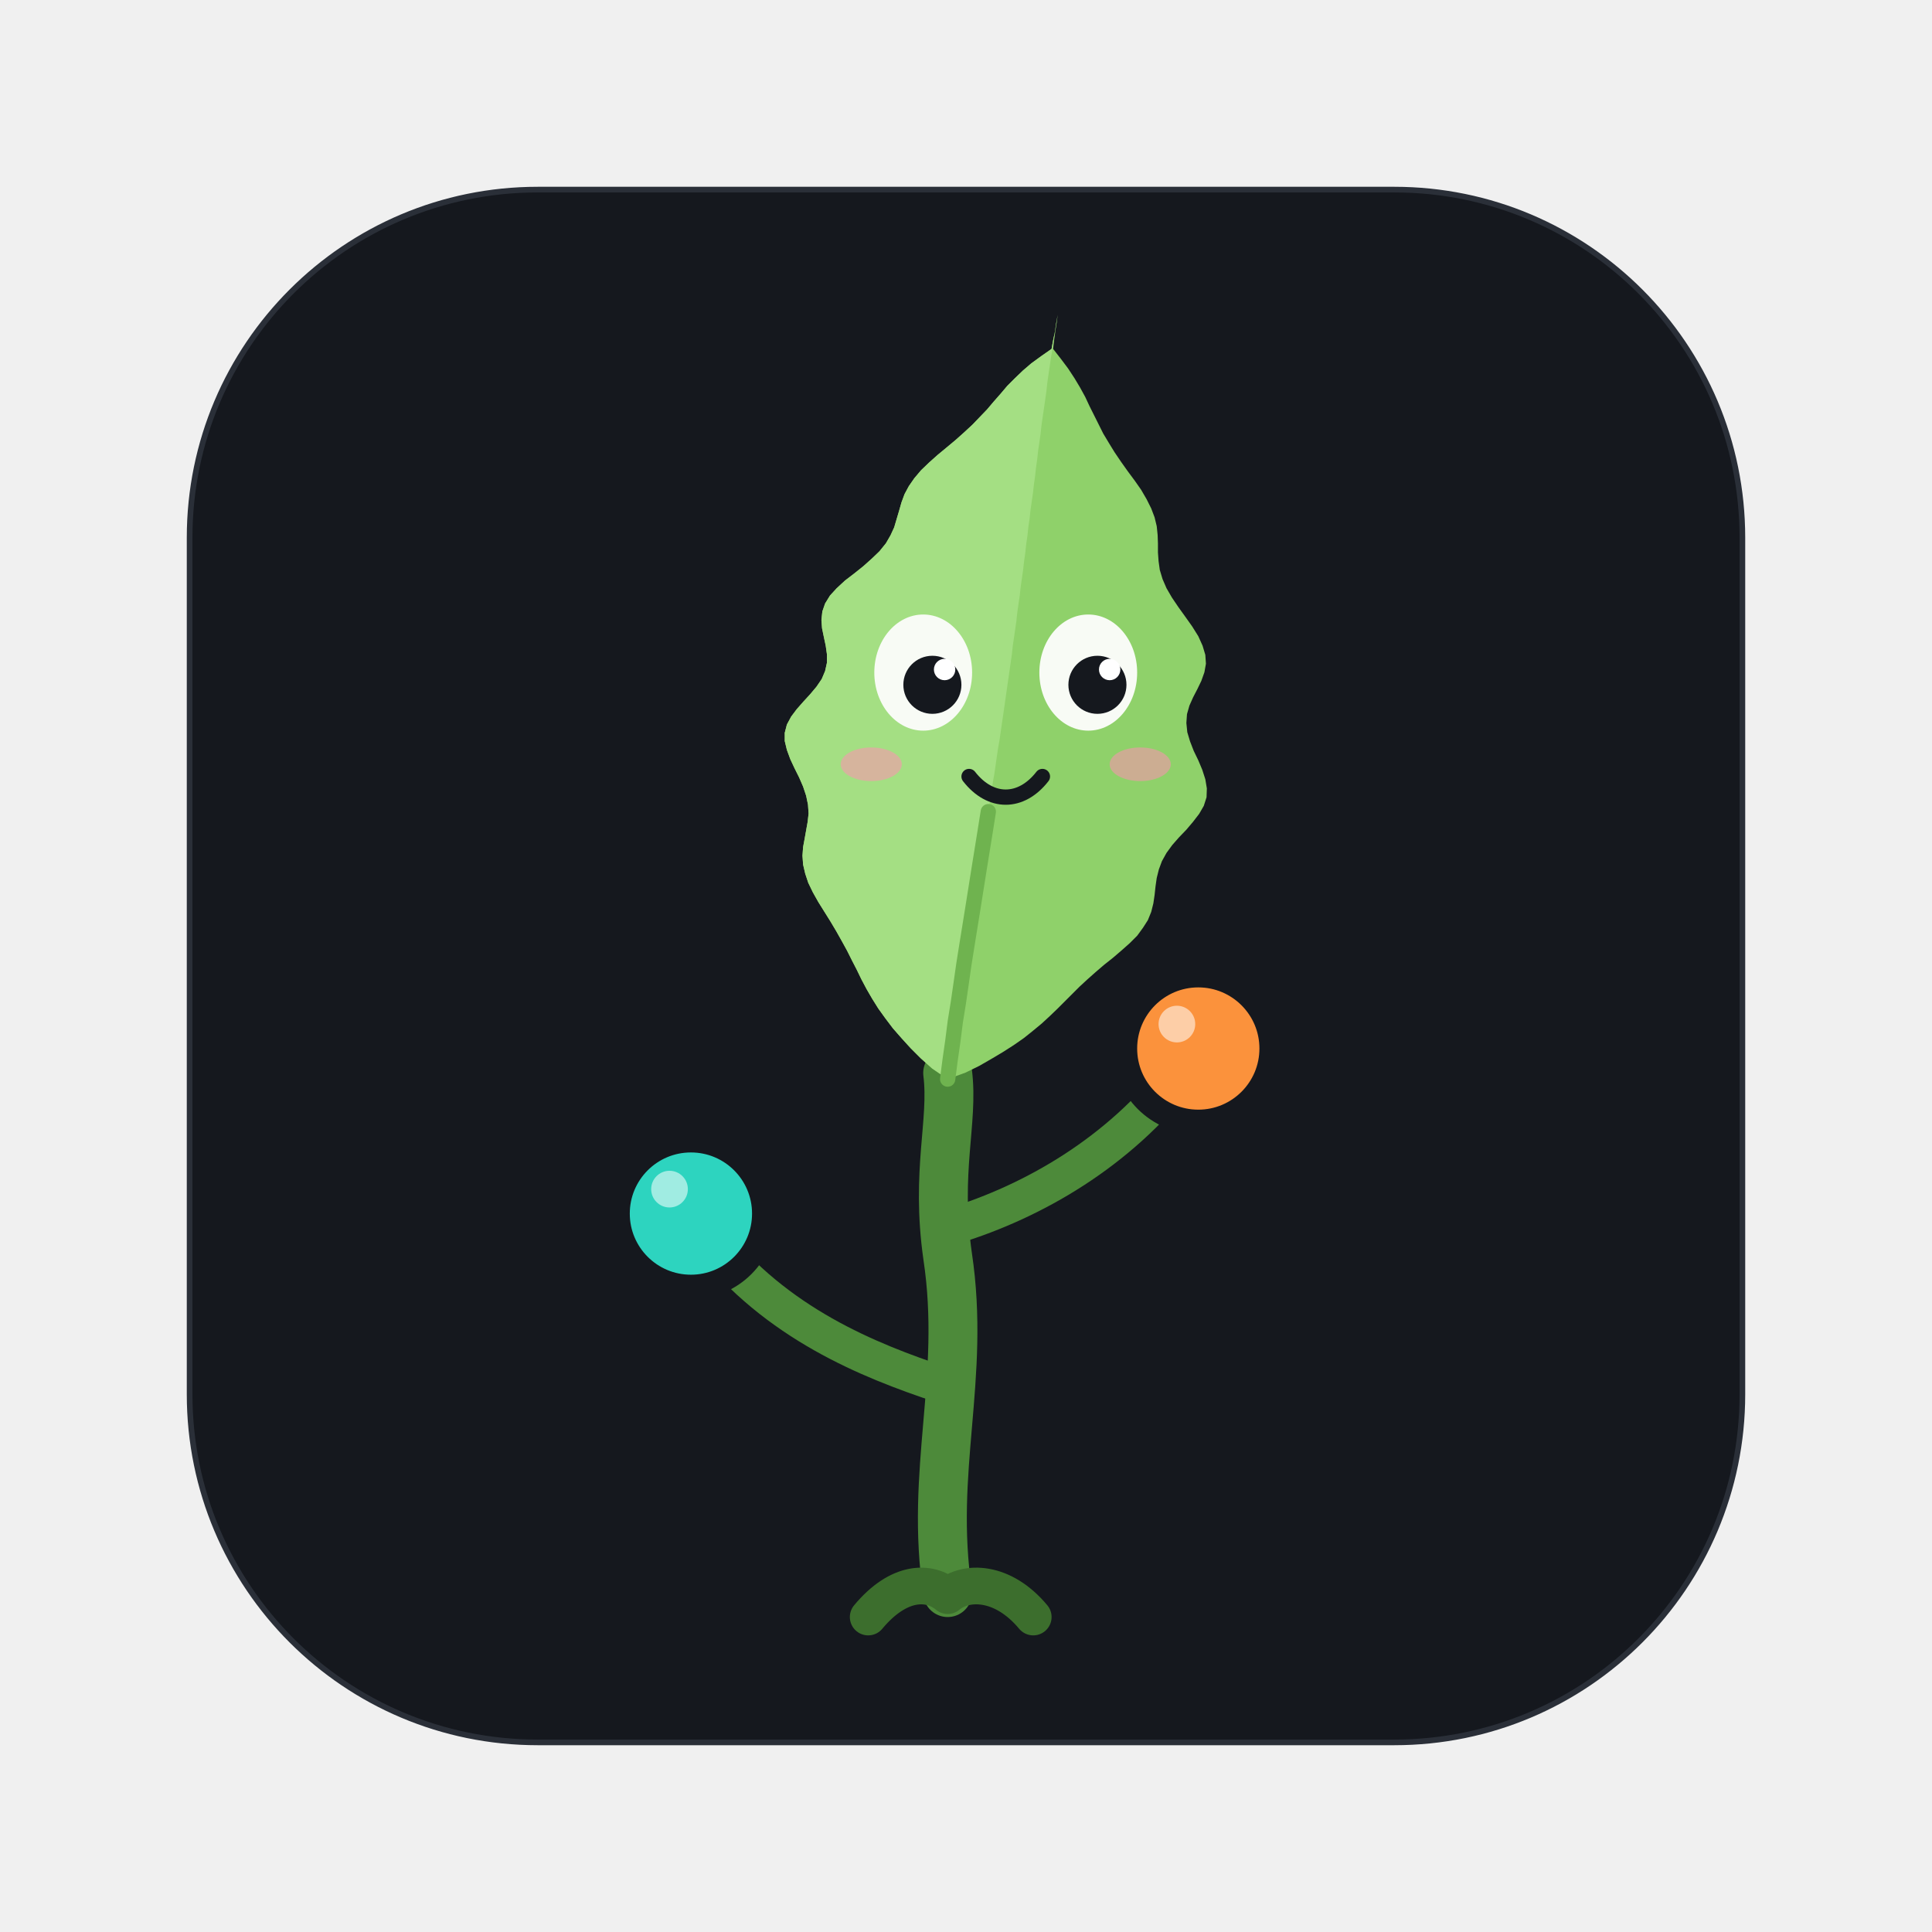
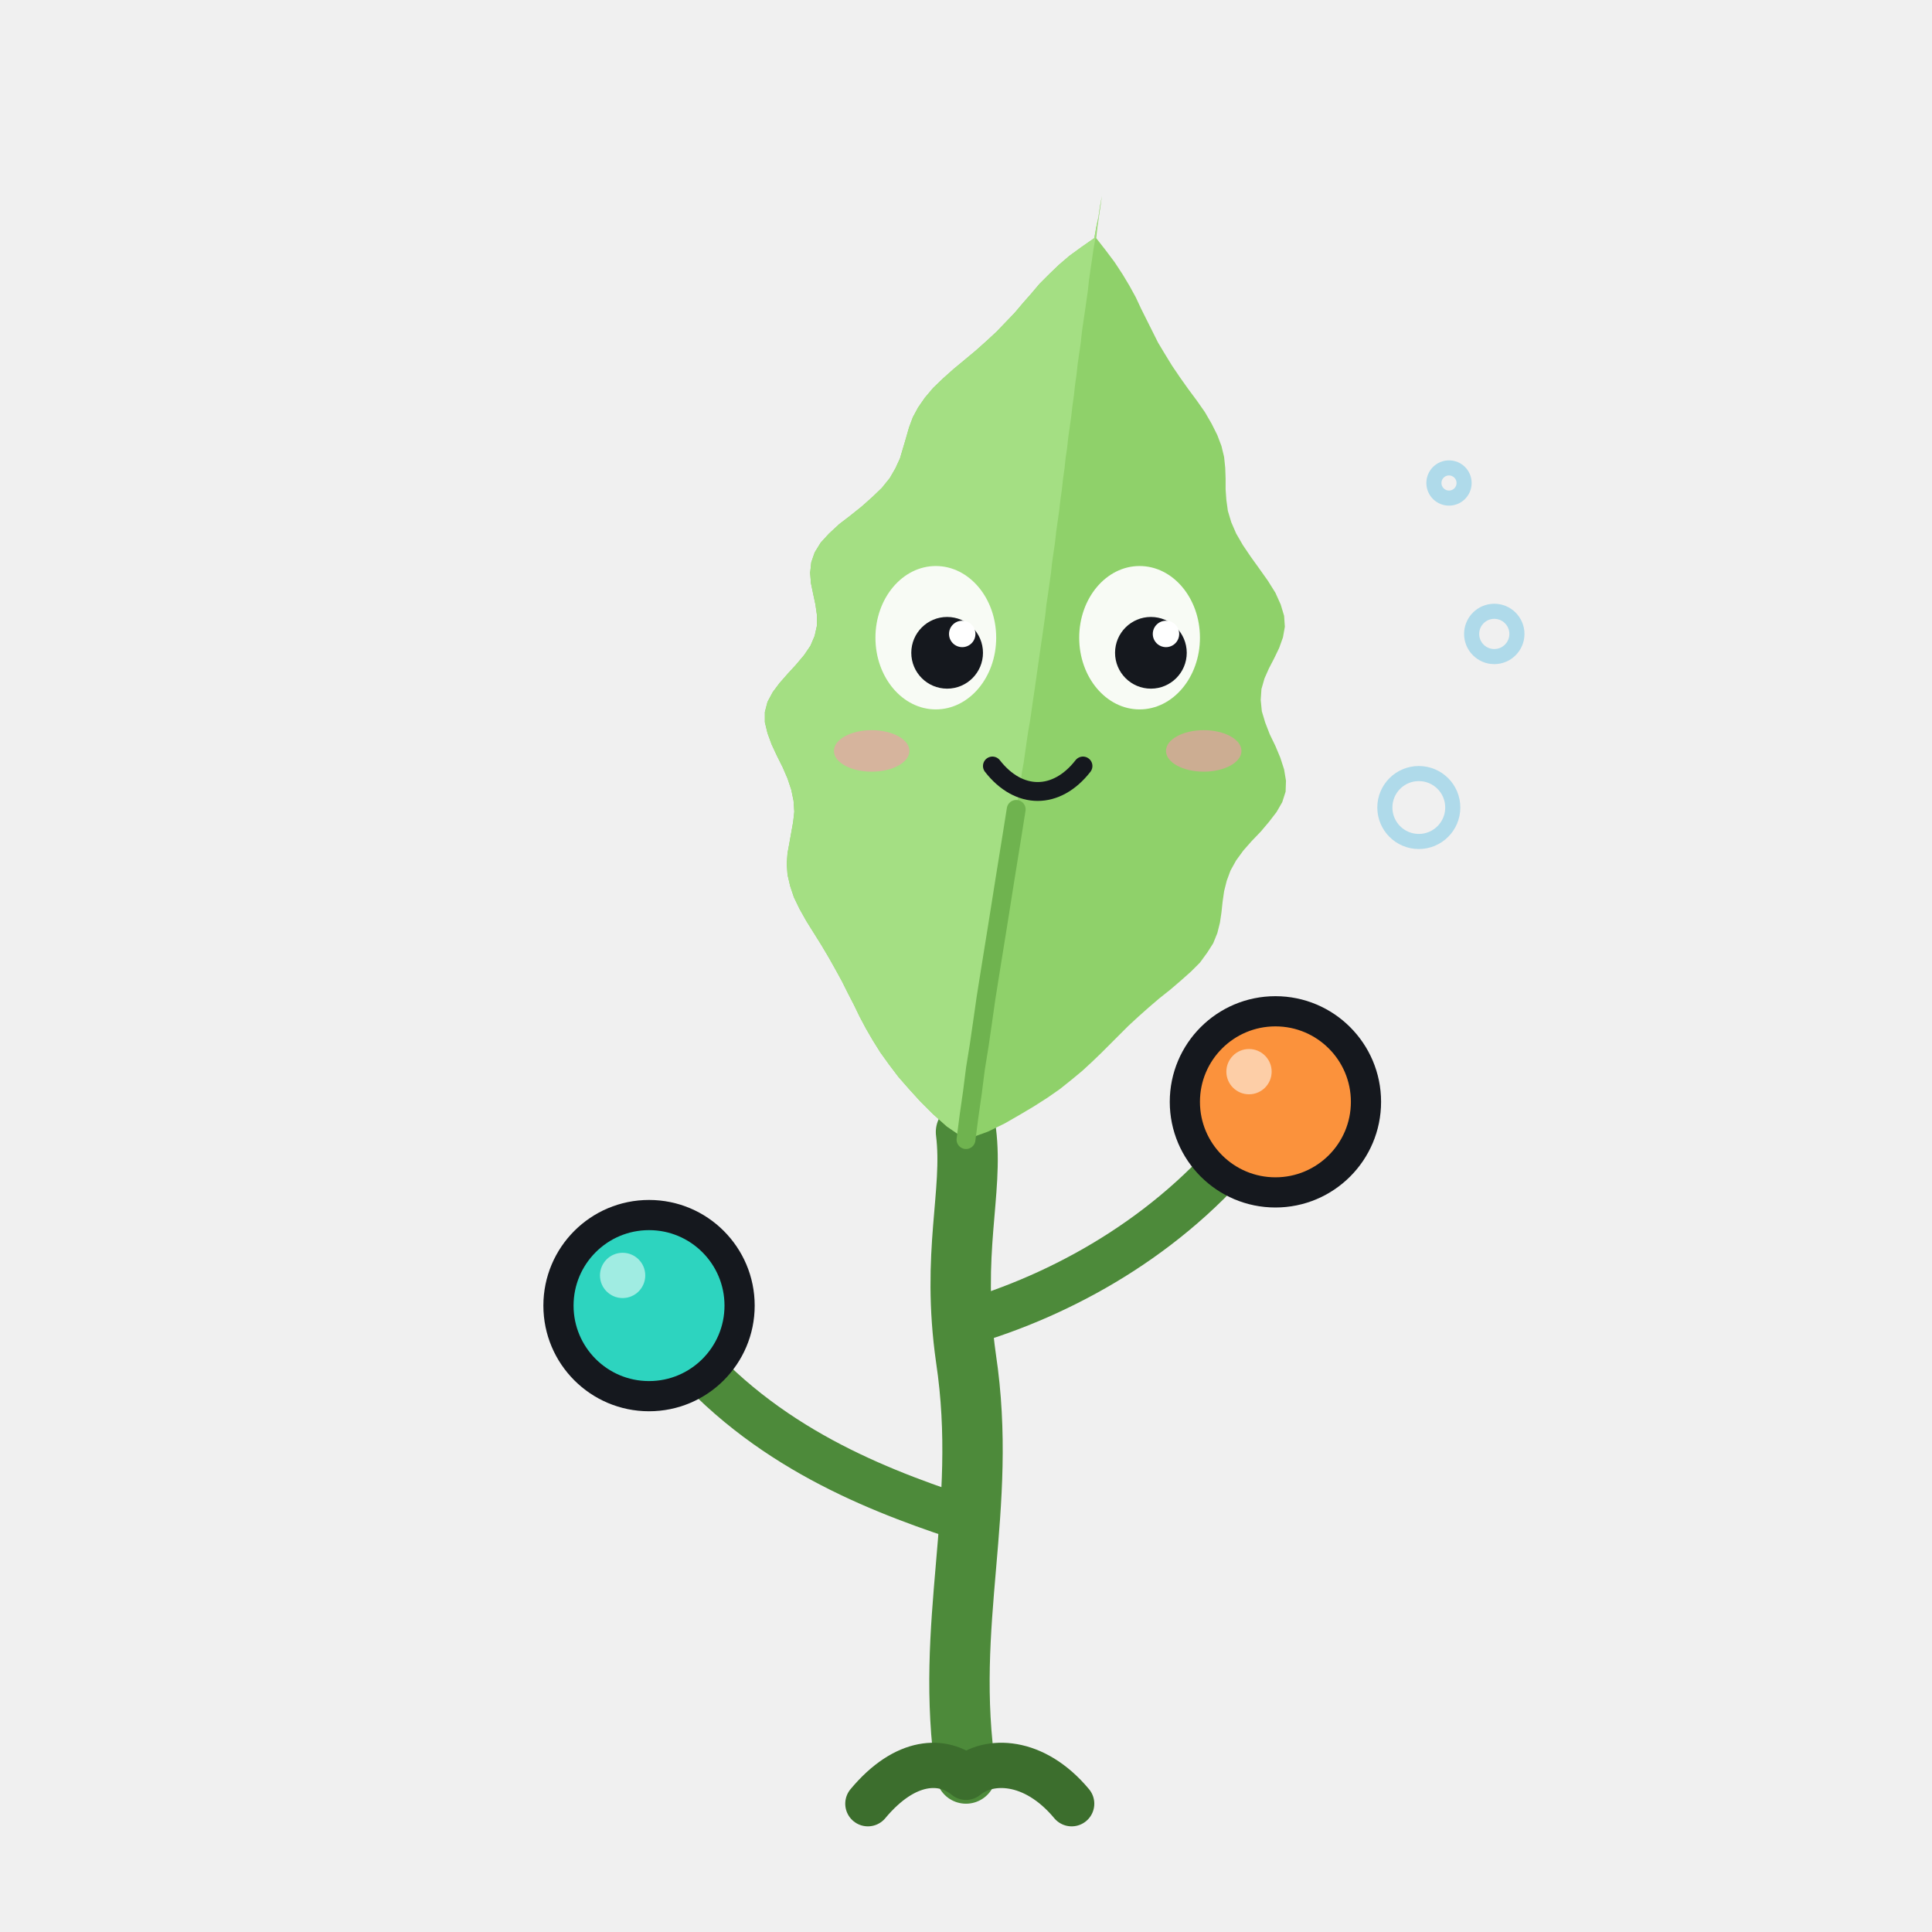
- <svg xmlns="http://www.w3.org/2000/svg" width="1024" height="1024" viewBox="0 0 1024 1024">
-   <rect x="100" y="100" width="824" height="824" rx="185" fill="#15181e" />
-   <rect x="100.5" y="100.5" width="823" height="823" rx="184.5" fill="none" stroke="#2a2f38" stroke-width="3" />
-   <g transform="translate(512 512) scale(1.62) translate(-262 -265)">
-     <g fill="none" stroke-linecap="round" stroke-linejoin="round">
-       <path d="M256 470 C250 430 262 400 256 360 C252 332 258 316 256 300" stroke="#4d8a3a" stroke-width="16" />
-       <path d="M254 402 C230 394 200 382 178 354" stroke="#4d8a3a" stroke-width="12" />
-       <path d="M258 350 C284 342 312 326 332 300" stroke="#4d8a3a" stroke-width="12" />
-       <path d="M230 478 C240 466 250 466 256 471 C262 466 274 466 284 478" stroke="#3c6e2d" stroke-width="12" />
-     </g>
-     <path d="M256.0 302.0 L261.8 299.9 L266.3 297.7 L270.3 295.4 L274.0 293.2 L277.6 290.9 L280.9 288.6 L283.9 286.2 L286.8 283.8 L289.4 281.4 L291.9 279.0 L294.3 276.6 L296.7 274.2 L299.1 271.8 L301.7 269.4 L304.4 267.0 L307.2 264.6 L310.1 262.3 L312.9 259.9 L315.6 257.5 L318.0 255.1 L319.9 252.5 L321.5 250.0 L322.6 247.3 L323.3 244.5 L323.7 241.8 L324.0 239.0 L324.4 236.2 L325.1 233.4 L326.1 230.7 L327.6 228.0 L329.5 225.4 L331.7 222.9 L334.1 220.4 L336.3 217.8 L338.3 215.2 L339.8 212.6 L340.7 209.8 L340.8 206.9 L340.3 203.9 L339.3 200.8 L338.0 197.7 L336.5 194.6 L335.3 191.5 L334.4 188.5 L334.1 185.5 L334.3 182.6 L335.1 179.8 L336.3 177.1 L337.7 174.4 L339.0 171.7 L340.0 168.9 L340.5 166.1 L340.3 163.2 L339.4 160.2 L338.0 157.1 L336.0 153.9 L333.8 150.8 L331.5 147.6 L329.4 144.5 L327.6 141.4 L326.3 138.4 L325.4 135.4 L325.0 132.5 L324.8 129.7 L324.8 126.8 L324.7 124.0 L324.4 121.1 L323.7 118.2 L322.6 115.3 L321.1 112.3 L319.3 109.2 L317.2 106.2 L314.9 103.1 L312.7 100.0 L310.6 96.9 L308.7 93.8 L306.9 90.8 L305.4 87.8 L303.9 84.8 L302.4 81.8 L301.0 78.8 L299.3 75.7 L297.5 72.7 L295.4 69.5 L293.0 66.3 L290.5 63.1 L290.8 60.4 L291.2 57.6 L291.6 54.8 L292.0 52.0 L292.0 52.0 L291.5 54.8 L291.1 57.5 L290.5 60.3 L290.0 63.1 L286.7 65.4 L283.4 67.8 L280.6 70.2 L278.0 72.7 L275.5 75.2 L273.3 77.8 L271.1 80.3 L268.9 82.9 L266.5 85.4 L264.1 87.9 L261.4 90.4 L258.6 92.9 L255.6 95.4 L252.7 97.8 L249.9 100.3 L247.3 102.8 L245.1 105.4 L243.3 108.0 L241.9 110.6 L240.9 113.3 L240.1 116.1 L239.3 118.8 L238.5 121.5 L237.3 124.1 L235.8 126.7 L233.7 129.3 L231.2 131.7 L228.4 134.2 L225.4 136.6 L222.4 138.9 L219.7 141.4 L217.5 143.8 L215.9 146.4 L215.0 149.0 L214.7 151.8 L214.9 154.5 L215.5 157.4 L216.1 160.2 L216.5 163.0 L216.5 165.8 L215.9 168.5 L214.8 171.1 L213.1 173.6 L211.0 176.1 L208.8 178.5 L206.6 181.0 L204.8 183.4 L203.4 186.0 L202.7 188.7 L202.7 191.4 L203.4 194.3 L204.5 197.3 L205.9 200.3 L207.4 203.3 L208.7 206.3 L209.7 209.3 L210.3 212.2 L210.5 215.1 L210.2 217.8 L209.7 220.6 L209.2 223.4 L208.7 226.1 L208.5 228.9 L208.7 231.8 L209.4 234.8 L210.4 237.8 L211.9 240.9 L213.7 244.1 L215.7 247.3 L217.7 250.5 L219.6 253.7 L221.4 256.9 L223.1 260.0 L224.7 263.2 L226.3 266.3 L227.8 269.4 L229.5 272.6 L231.3 275.7 L233.3 278.9 L235.6 282.1 L238.1 285.4 L240.9 288.6 L243.9 291.9 L247.2 295.2 L250.9 298.5 L256.0 302.0 Z" fill="#8fd16a" />
-     <path d="M256.0 302.0 L250.9 298.5 L247.2 295.2 L243.9 291.9 L240.9 288.6 L238.1 285.4 L235.6 282.1 L233.3 278.9 L231.3 275.7 L229.5 272.6 L227.8 269.4 L226.3 266.3 L224.7 263.2 L223.1 260.0 L221.4 256.9 L219.6 253.7 L217.7 250.5 L215.7 247.3 L213.7 244.1 L211.9 240.9 L210.4 237.8 L209.4 234.8 L208.7 231.8 L208.5 228.9 L208.7 226.1 L209.2 223.4 L209.7 220.6 L210.2 217.8 L210.5 215.1 L210.3 212.2 L209.7 209.3 L208.7 206.3 L207.4 203.3 L205.9 200.3 L204.5 197.3 L203.4 194.3 L202.7 191.4 L202.7 188.7 L203.4 186.0 L204.8 183.4 L206.6 181.0 L208.8 178.5 L211.0 176.1 L213.1 173.6 L214.8 171.1 L215.9 168.5 L216.5 165.8 L216.5 163.0 L216.1 160.2 L215.5 157.4 L214.9 154.5 L214.7 151.8 L215.0 149.0 L215.9 146.4 L217.5 143.8 L219.7 141.4 L222.4 138.9 L225.4 136.6 L228.4 134.2 L231.2 131.7 L233.7 129.3 L235.8 126.7 L237.3 124.1 L238.5 121.5 L239.3 118.8 L240.1 116.1 L240.9 113.3 L241.9 110.6 L243.3 108.0 L245.1 105.4 L247.3 102.8 L249.9 100.3 L252.7 97.8 L255.6 95.4 L258.6 92.9 L261.4 90.4 L264.1 87.9 L266.5 85.4 L268.9 82.9 L271.1 80.3 L273.3 77.8 L275.5 75.2 L278.0 72.7 L280.6 70.2 L283.4 67.8 L286.7 65.4 L290.0 63.1 L290.5 60.3 L291.1 57.5 L291.5 54.8 L292.0 52.0 L292.0 52.0 L291.6 54.8 L291.1 57.6 L290.7 60.3 L290.3 63.1 L289.8 65.9 L289.4 68.7 L289.0 71.4 L288.6 74.2 L288.3 77.0 L287.9 79.8 L287.5 82.6 L287.1 85.3 L286.7 88.1 L286.4 90.9 L286.0 93.7 L285.6 96.4 L285.3 99.2 L284.9 102.0 L284.6 104.8 L284.2 107.6 L283.9 110.3 L283.5 113.1 L283.1 115.9 L282.8 118.7 L282.4 121.4 L282.1 124.2 L281.7 127.0 L281.4 129.8 L281.0 132.6 L280.7 135.3 L280.3 138.1 L279.9 140.9 L279.6 143.7 L279.2 146.4 L278.8 149.2 L278.5 152.0 L278.1 154.8 L277.7 157.6 L277.3 160.3 L277.0 163.1 L276.6 165.9 L276.2 168.7 L275.8 171.4 L275.4 174.2 L275.0 177.0 L274.6 179.8 L274.2 182.6 L273.8 185.3 L273.4 188.1 L273.0 190.9 L272.5 193.7 L272.1 196.4 L271.7 199.2 L271.3 202.0 L270.8 204.8 L270.4 207.6 L270.0 210.3 L269.5 213.1 L269.1 215.9 L268.7 218.7 L268.2 221.4 L267.8 224.2 L267.3 227.0 L266.9 229.8 L266.4 232.6 L266.0 235.3 L265.5 238.1 L265.1 240.9 L264.7 243.7 L264.2 246.4 L263.8 249.2 L263.3 252.0 L262.9 254.8 L262.4 257.6 L262.0 260.3 L261.6 263.1 L261.1 265.9 L260.7 268.7 L260.3 271.4 L259.9 274.2 L259.5 277.0 L259.0 279.8 L258.6 282.6 L258.2 285.3 L257.8 288.1 L257.5 290.9 L257.1 293.7 L256.7 296.4 L256.4 299.2 L256.0 302.0 Z" fill="#a4df83" />
-     <path d="M256.0 302.0 L256.8 295.8 L257.7 289.5 L258.5 283.2 L259.5 277.0 L260.4 270.8 L261.3 264.5 L262.3 258.2 L263.3 252.0 L264.3 245.8 L265.3 239.5 L266.3 233.2 L267.3 227.0 L268.3 220.8 L269.3 214.5" stroke="#6fb34f" stroke-width="5" fill="none" stroke-linecap="round" />
-     <g transform="translate(19.0 -9.0)">
-       <ellipse cx="229" cy="178" rx="16" ry="19" fill="#f8fbf5" />
-       <ellipse cx="283" cy="178" rx="16" ry="19" fill="#f8fbf5" />
-       <circle cx="232" cy="182" r="9.5" fill="#15181e" />
-       <circle cx="286" cy="182" r="9.5" fill="#15181e" />
-       <circle cx="236" cy="177" r="3.5" fill="#ffffff" />
-       <circle cx="290" cy="177" r="3.5" fill="#ffffff" />
-       <ellipse cx="212" cy="208" rx="10" ry="5.5" fill="#ff8fb3" opacity="0.55" />
-       <ellipse cx="300" cy="208" rx="10" ry="5.5" fill="#ff8fb3" opacity="0.55" />
-       <path d="M244 212 C251 221 261 221 268 212" stroke="#15181e" stroke-width="5" fill="none" stroke-linecap="round" />
-     </g>
-     <circle cx="172" cy="346" r="24" fill="#2dd4bf" stroke="#15181e" stroke-width="8" />
-     <circle cx="165" cy="338" r="6" fill="#ffffff" opacity="0.55" />
-     <circle cx="338" cy="292" r="24" fill="#fb923c" stroke="#15181e" stroke-width="8" />
-     <circle cx="331" cy="284" r="6" fill="#ffffff" opacity="0.55" />
+ <svg xmlns="http://www.w3.org/2000/svg" width="512" height="512" viewBox="0 0 512 512">
+   <g fill="none" stroke-linecap="round" stroke-linejoin="round">
+     <path d="M256 470 C250 430 262 400 256 360 C252 332 258 316 256 300" stroke="#4d8a3a" stroke-width="16" />
+     <path d="M254 402 C230 394 200 382 178 354" stroke="#4d8a3a" stroke-width="12" />
+     <path d="M258 350 C284 342 312 326 332 300" stroke="#4d8a3a" stroke-width="12" />
+     <path d="M230 478 C240 466 250 466 256 471 C262 466 274 466 284 478" stroke="#3c6e2d" stroke-width="12" />
+   </g>
+   <path d="M256.0 302.0 L261.8 299.9 L266.3 297.7 L270.3 295.4 L274.0 293.2 L277.6 290.9 L280.9 288.6 L283.9 286.2 L286.8 283.8 L289.4 281.4 L291.9 279.0 L294.3 276.6 L296.7 274.2 L299.1 271.8 L301.7 269.4 L304.4 267.0 L307.2 264.6 L310.1 262.3 L312.9 259.9 L315.6 257.5 L318.0 255.1 L319.9 252.5 L321.5 250.0 L322.6 247.3 L323.3 244.5 L323.7 241.8 L324.0 239.0 L324.4 236.2 L325.1 233.4 L326.1 230.7 L327.6 228.0 L329.5 225.4 L331.7 222.9 L334.1 220.4 L336.3 217.8 L338.3 215.2 L339.8 212.6 L340.7 209.8 L340.8 206.9 L340.3 203.9 L339.3 200.8 L338.0 197.7 L336.5 194.6 L335.3 191.5 L334.4 188.5 L334.1 185.5 L334.3 182.6 L335.1 179.8 L336.3 177.1 L337.7 174.4 L339.0 171.7 L340.0 168.9 L340.5 166.1 L340.3 163.2 L339.4 160.2 L338.0 157.1 L336.0 153.9 L333.8 150.8 L331.5 147.6 L329.4 144.5 L327.6 141.4 L326.3 138.4 L325.4 135.4 L325.0 132.5 L324.8 129.7 L324.8 126.8 L324.7 124.0 L324.4 121.1 L323.7 118.2 L322.6 115.3 L321.1 112.3 L319.3 109.2 L317.2 106.2 L314.9 103.1 L312.7 100.0 L310.6 96.9 L308.7 93.8 L306.9 90.8 L305.4 87.8 L303.9 84.8 L302.4 81.8 L301.0 78.8 L299.3 75.7 L297.5 72.7 L295.4 69.5 L293.0 66.3 L290.5 63.1 L290.8 60.4 L291.2 57.6 L291.6 54.8 L292.0 52.0 L292.0 52.0 L291.5 54.8 L291.1 57.5 L290.5 60.3 L290.0 63.1 L286.7 65.4 L283.4 67.8 L280.6 70.2 L278.0 72.7 L275.5 75.2 L273.3 77.8 L271.1 80.3 L268.9 82.9 L266.5 85.4 L264.1 87.9 L261.4 90.4 L258.6 92.9 L255.6 95.4 L252.7 97.8 L249.9 100.3 L247.3 102.8 L245.1 105.4 L243.3 108.0 L241.9 110.6 L240.9 113.3 L240.1 116.1 L239.3 118.8 L238.5 121.5 L237.3 124.1 L235.8 126.7 L233.7 129.3 L231.2 131.7 L228.4 134.2 L225.4 136.6 L222.4 138.9 L219.7 141.4 L217.5 143.8 L215.9 146.4 L215.0 149.0 L214.7 151.8 L214.9 154.5 L215.5 157.4 L216.1 160.2 L216.5 163.0 L216.5 165.8 L215.9 168.5 L214.8 171.1 L213.1 173.6 L211.0 176.1 L208.8 178.5 L206.6 181.0 L204.8 183.4 L203.4 186.0 L202.7 188.7 L202.7 191.4 L203.4 194.3 L204.5 197.3 L205.9 200.3 L207.4 203.3 L208.7 206.3 L209.7 209.3 L210.3 212.2 L210.5 215.1 L210.2 217.8 L209.7 220.6 L209.2 223.4 L208.7 226.1 L208.5 228.9 L208.7 231.8 L209.4 234.8 L210.4 237.8 L211.9 240.9 L213.7 244.1 L215.7 247.3 L217.7 250.5 L219.6 253.7 L221.4 256.9 L223.1 260.0 L224.7 263.2 L226.3 266.3 L227.8 269.4 L229.5 272.6 L231.3 275.7 L233.3 278.9 L235.6 282.1 L238.1 285.4 L240.9 288.6 L243.9 291.9 L247.2 295.2 L250.9 298.5 L256.0 302.0 Z" fill="#8fd16a" />
+   <path d="M256.0 302.0 L250.9 298.5 L247.2 295.2 L243.9 291.9 L240.9 288.6 L238.1 285.4 L235.6 282.1 L233.3 278.9 L231.3 275.7 L229.5 272.6 L227.8 269.4 L226.3 266.3 L224.7 263.2 L223.1 260.0 L221.4 256.9 L219.6 253.7 L217.7 250.5 L215.7 247.3 L213.7 244.1 L211.9 240.9 L210.4 237.8 L209.4 234.8 L208.7 231.8 L208.5 228.9 L208.7 226.1 L209.2 223.4 L209.7 220.6 L210.2 217.8 L210.5 215.1 L210.3 212.2 L209.7 209.3 L208.7 206.3 L207.4 203.3 L205.9 200.3 L204.5 197.3 L203.4 194.3 L202.7 191.4 L202.7 188.7 L203.4 186.0 L204.8 183.4 L206.6 181.0 L208.8 178.5 L211.0 176.1 L213.1 173.6 L214.8 171.1 L215.9 168.5 L216.5 165.8 L216.5 163.0 L216.1 160.2 L215.5 157.4 L214.9 154.5 L214.7 151.8 L215.0 149.0 L215.9 146.4 L217.5 143.8 L219.7 141.4 L222.4 138.9 L225.4 136.6 L228.4 134.2 L231.2 131.7 L233.7 129.3 L235.8 126.7 L237.3 124.1 L238.5 121.5 L239.3 118.8 L240.1 116.1 L240.9 113.3 L241.9 110.6 L243.3 108.0 L245.1 105.4 L247.3 102.8 L249.9 100.3 L252.7 97.8 L255.6 95.4 L258.6 92.9 L261.4 90.4 L264.1 87.9 L266.5 85.4 L268.9 82.9 L271.1 80.3 L273.3 77.8 L275.5 75.2 L278.0 72.7 L280.6 70.2 L283.4 67.8 L286.7 65.4 L290.0 63.1 L290.5 60.3 L291.1 57.5 L291.5 54.8 L292.0 52.0 L292.0 52.0 L291.6 54.8 L291.1 57.6 L290.7 60.3 L290.3 63.1 L289.8 65.9 L289.4 68.7 L289.0 71.4 L288.6 74.2 L288.3 77.0 L287.9 79.8 L287.5 82.6 L287.1 85.3 L286.7 88.1 L286.4 90.9 L286.0 93.7 L285.6 96.4 L285.3 99.2 L284.9 102.0 L284.6 104.8 L284.2 107.6 L283.9 110.3 L283.5 113.1 L283.1 115.9 L282.8 118.7 L282.4 121.4 L282.1 124.2 L281.7 127.0 L281.4 129.8 L281.0 132.6 L280.7 135.3 L280.3 138.1 L279.9 140.9 L279.6 143.7 L279.2 146.4 L278.8 149.2 L278.5 152.0 L278.1 154.8 L277.7 157.6 L277.3 160.3 L277.0 163.1 L276.6 165.9 L276.2 168.7 L275.8 171.4 L275.4 174.2 L275.0 177.0 L274.6 179.8 L274.2 182.6 L273.8 185.3 L273.4 188.1 L273.0 190.9 L272.5 193.7 L272.1 196.4 L271.7 199.2 L271.3 202.0 L270.8 204.8 L270.4 207.6 L270.0 210.3 L269.5 213.1 L269.1 215.9 L268.7 218.7 L268.2 221.4 L267.8 224.2 L267.3 227.0 L266.9 229.8 L266.4 232.6 L266.0 235.3 L265.5 238.1 L265.1 240.9 L264.7 243.7 L264.2 246.4 L263.8 249.2 L263.3 252.0 L262.9 254.8 L262.4 257.6 L262.0 260.3 L261.6 263.1 L261.1 265.9 L260.7 268.7 L260.3 271.4 L259.9 274.2 L259.5 277.0 L259.0 279.8 L258.6 282.6 L258.2 285.3 L257.8 288.1 L257.5 290.9 L257.1 293.7 L256.7 296.4 L256.4 299.2 L256.0 302.0 Z" fill="#a4df83" />
+   <path d="M256.0 302.0 L256.8 295.8 L257.7 289.5 L258.5 283.2 L259.5 277.0 L260.4 270.8 L261.3 264.5 L262.3 258.2 L263.3 252.0 L264.3 245.8 L265.3 239.5 L266.3 233.2 L267.3 227.0 L268.3 220.8 L269.3 214.5" stroke="#6fb34f" stroke-width="5" fill="none" stroke-linecap="round" />
+   <g transform="translate(19.0 -9.0)">
+     <ellipse cx="229" cy="178" rx="16" ry="19" fill="#f8fbf5" />
+     <ellipse cx="283" cy="178" rx="16" ry="19" fill="#f8fbf5" />
+     <circle cx="232" cy="182" r="9.5" fill="#15181e" />
+     <circle cx="286" cy="182" r="9.5" fill="#15181e" />
+     <circle cx="236" cy="177" r="3.5" fill="#ffffff" />
+     <circle cx="290" cy="177" r="3.5" fill="#ffffff" />
+     <ellipse cx="212" cy="208" rx="10" ry="5.5" fill="#ff8fb3" opacity="0.55" />
+     <ellipse cx="300" cy="208" rx="10" ry="5.5" fill="#ff8fb3" opacity="0.55" />
+     <path d="M244 212 C251 221 261 221 268 212" stroke="#15181e" stroke-width="5" fill="none" stroke-linecap="round" />
+   </g>
+   <circle cx="172" cy="346" r="24" fill="#2dd4bf" stroke="#15181e" stroke-width="8" />
+   <circle cx="165" cy="338" r="6" fill="#ffffff" opacity="0.55" />
+   <circle cx="338" cy="292" r="24" fill="#fb923c" stroke="#15181e" stroke-width="8" />
+   <circle cx="331" cy="284" r="6" fill="#ffffff" opacity="0.55" />
+   <g fill="none" stroke="#9fd4e8" stroke-width="4" opacity="0.8">
+     <circle cx="376" cy="214" r="9" />
+     <circle cx="396" cy="168" r="6" />
+     <circle cx="384" cy="128" r="4" />
  </g>
</svg>
